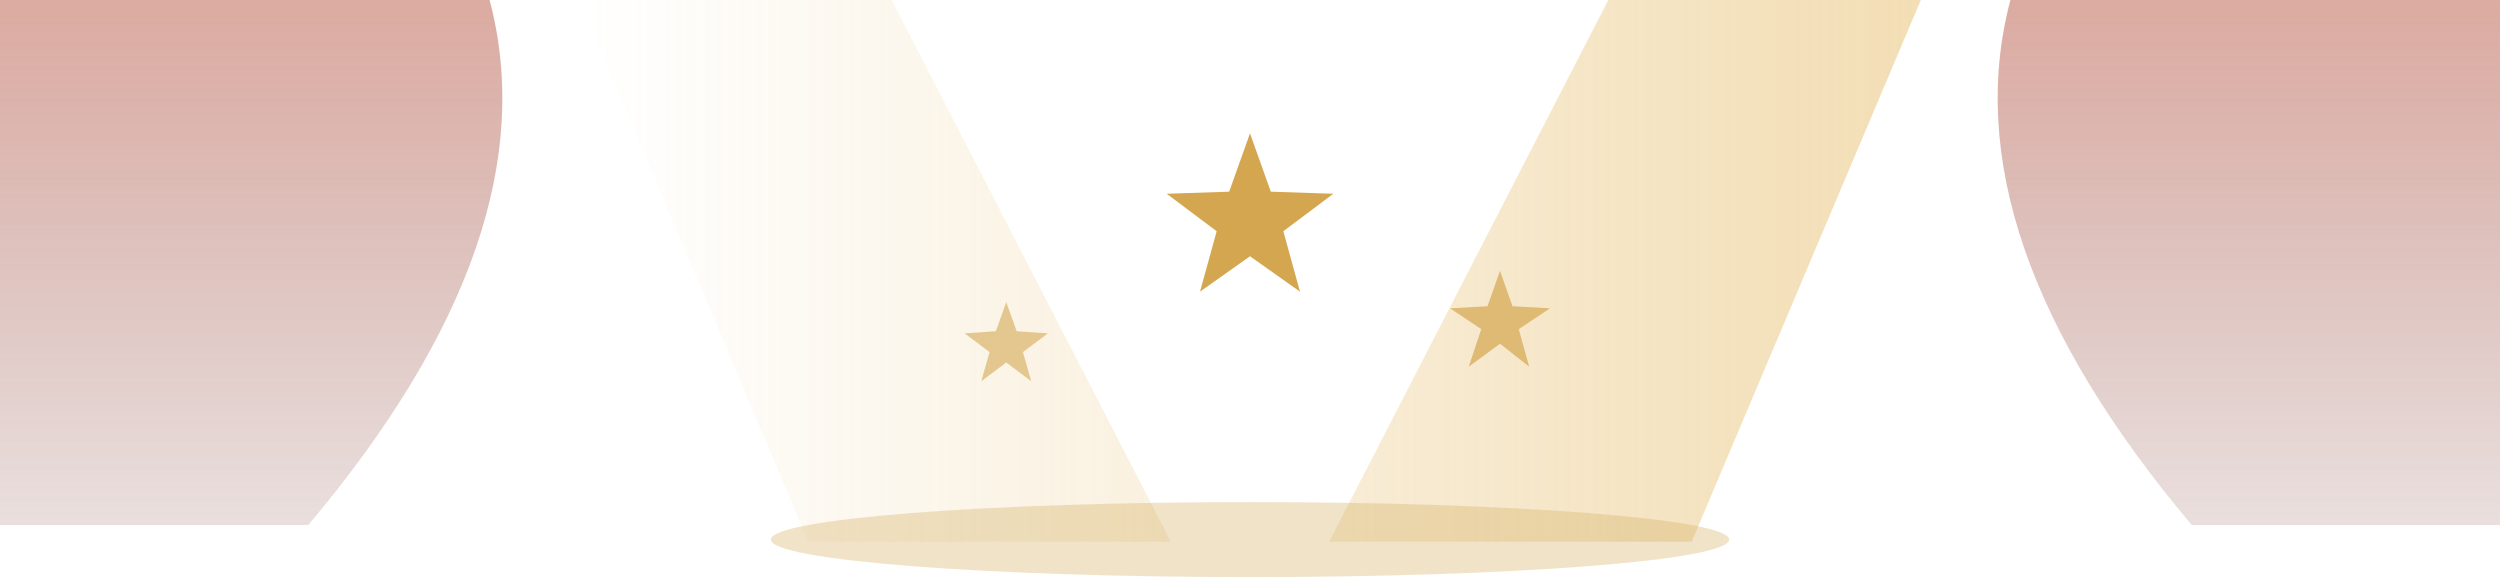
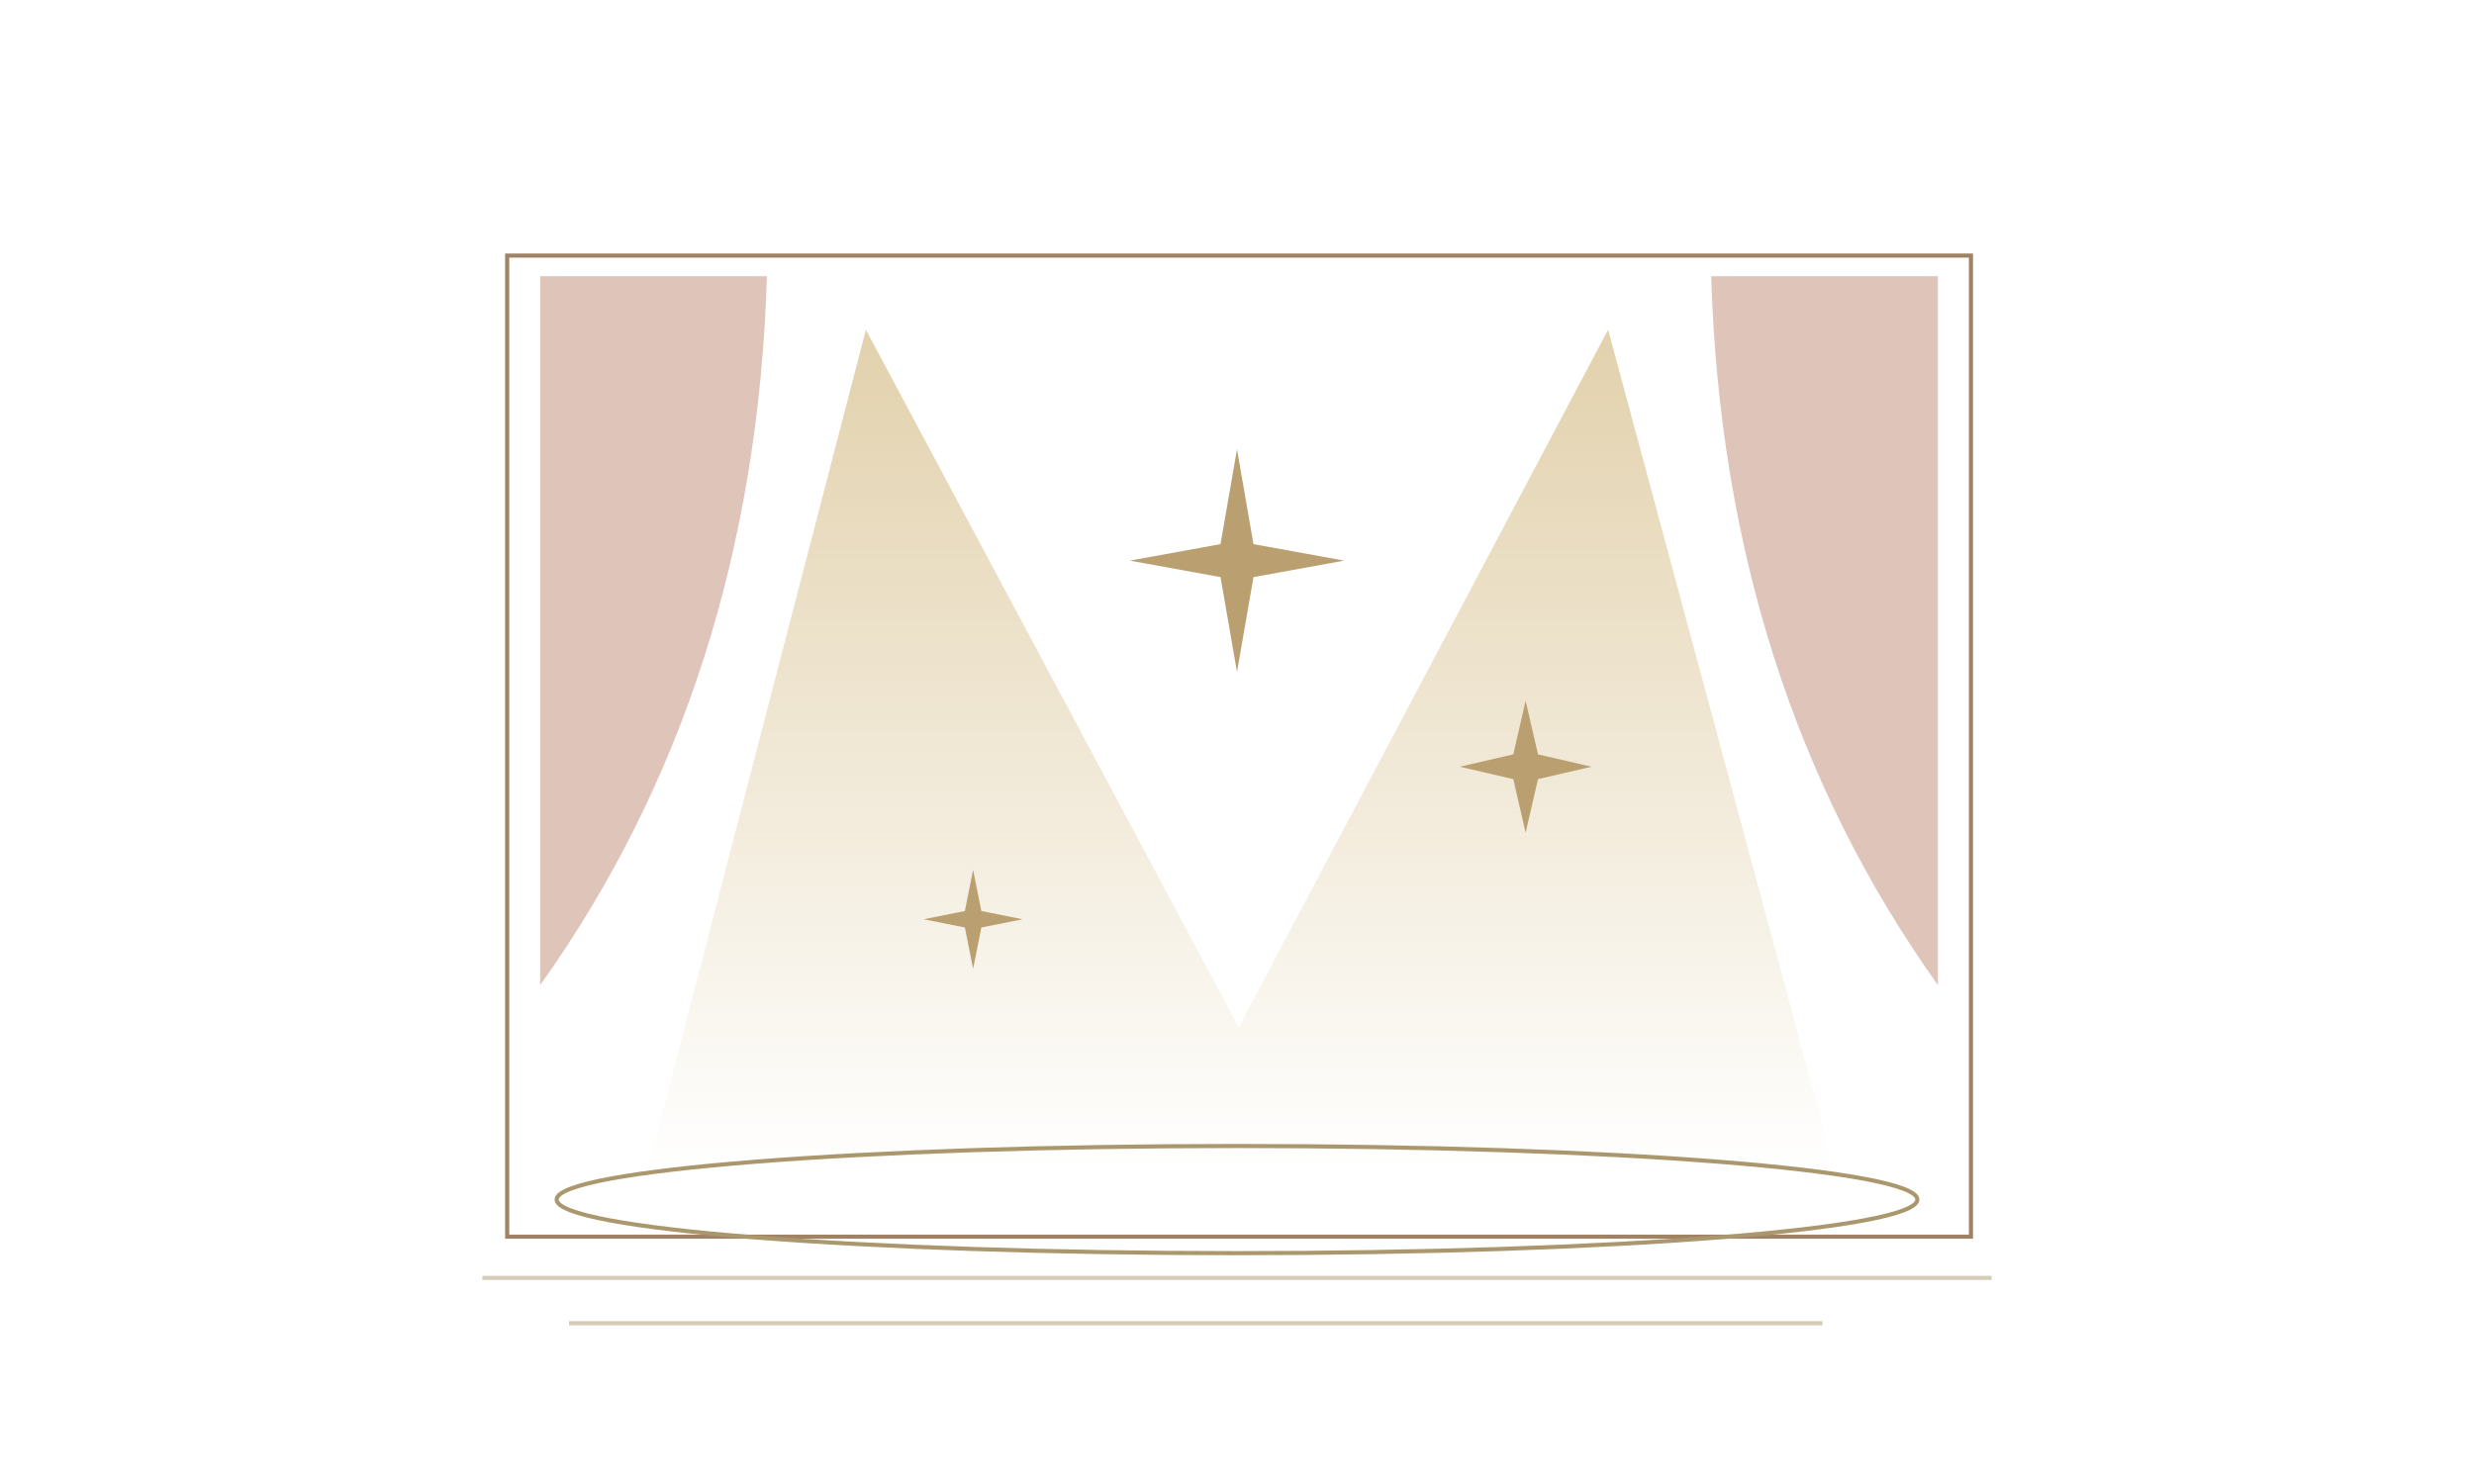
- <svg xmlns="http://www.w3.org/2000/svg" viewBox="0 0 1200 280">
+ <svg xmlns="http://www.w3.org/2000/svg" viewBox="0 0 600 360">
  <defs>
-     <linearGradient id="curtain" x2="0" y2="1">
-       <stop stop-color="#b64f3b" stop-opacity=".48" />
-       <stop offset="1" stop-color="#7c382f" stop-opacity=".16" />
-     </linearGradient>
-     <linearGradient id="beam">
-       <stop stop-color="#e7bf70" stop-opacity="0" />
-       <stop offset="1" stop-color="#e7bf70" stop-opacity=".52" />
+     <linearGradient id="beam" x1="0" x2="0" y1="0" y2="1">
+       <stop stop-color="#d2b87f" stop-opacity=".65" />
+       <stop offset="1" stop-color="#d2b87f" stop-opacity="0" />
    </linearGradient>
  </defs>
-   <path d="M0 0h235q30 113-87 252H0zm1200 0H965q-30 113 87 252h148z" fill="url(#curtain)" />
-   <path d="M278 0h150L562 260H388zm644 0H772L638 260h174z" fill="url(#beam)" />
-   <ellipse cx="600" cy="259" rx="230" ry="18" fill="#d4ae62" opacity=".35" />
-   <g fill="#d4a64f">
-     <path d="M600 64l10 28 30 1-24 18 8 29-24-17-24 17 8-29-24-18 30-1z" />
-     <path d="M720 130l6 17 18 1-15 10 5 18-14-11-15 11 6-18-15-10 18-1z" opacity=".7" />
-     <path d="M483 145l5 14 15 1-12 9 4 14-12-9-12 9 4-14-12-9 15-1z" opacity=".58" />
+   <path d="M123 62h355v238H123Z" fill="none" stroke="#a08365" stroke-width="1" />
+   <path d="M131 67h55q-3 99-55 172zm339 0h-55q3 99 55 172z" fill="#b77d67" opacity=".45" />
+   <path d="m210 80-53 204h162Zm180 0-108 204h163Z" fill="url(#beam)" />
+   <g stroke="#ab976d" fill="none">
+     <ellipse cx="300" cy="291" rx="165" ry="13" />
+     <path d="M117 310h366m-345 11h304" opacity=".5" />
+   </g>
+   <g fill="#baa070">
+     <path d="m300 109 4 23 22 4-22 4-4 23-4-23-22-4 22-4Z" />
+     <path d="m370 170 3 13 13 3-13 3-3 13-3-13-13-3 13-3Z" />
+     <path d="m236 211 2 10 10 2-10 2-2 10-2-10-10-2 10-2Z" />
  </g>
</svg>
